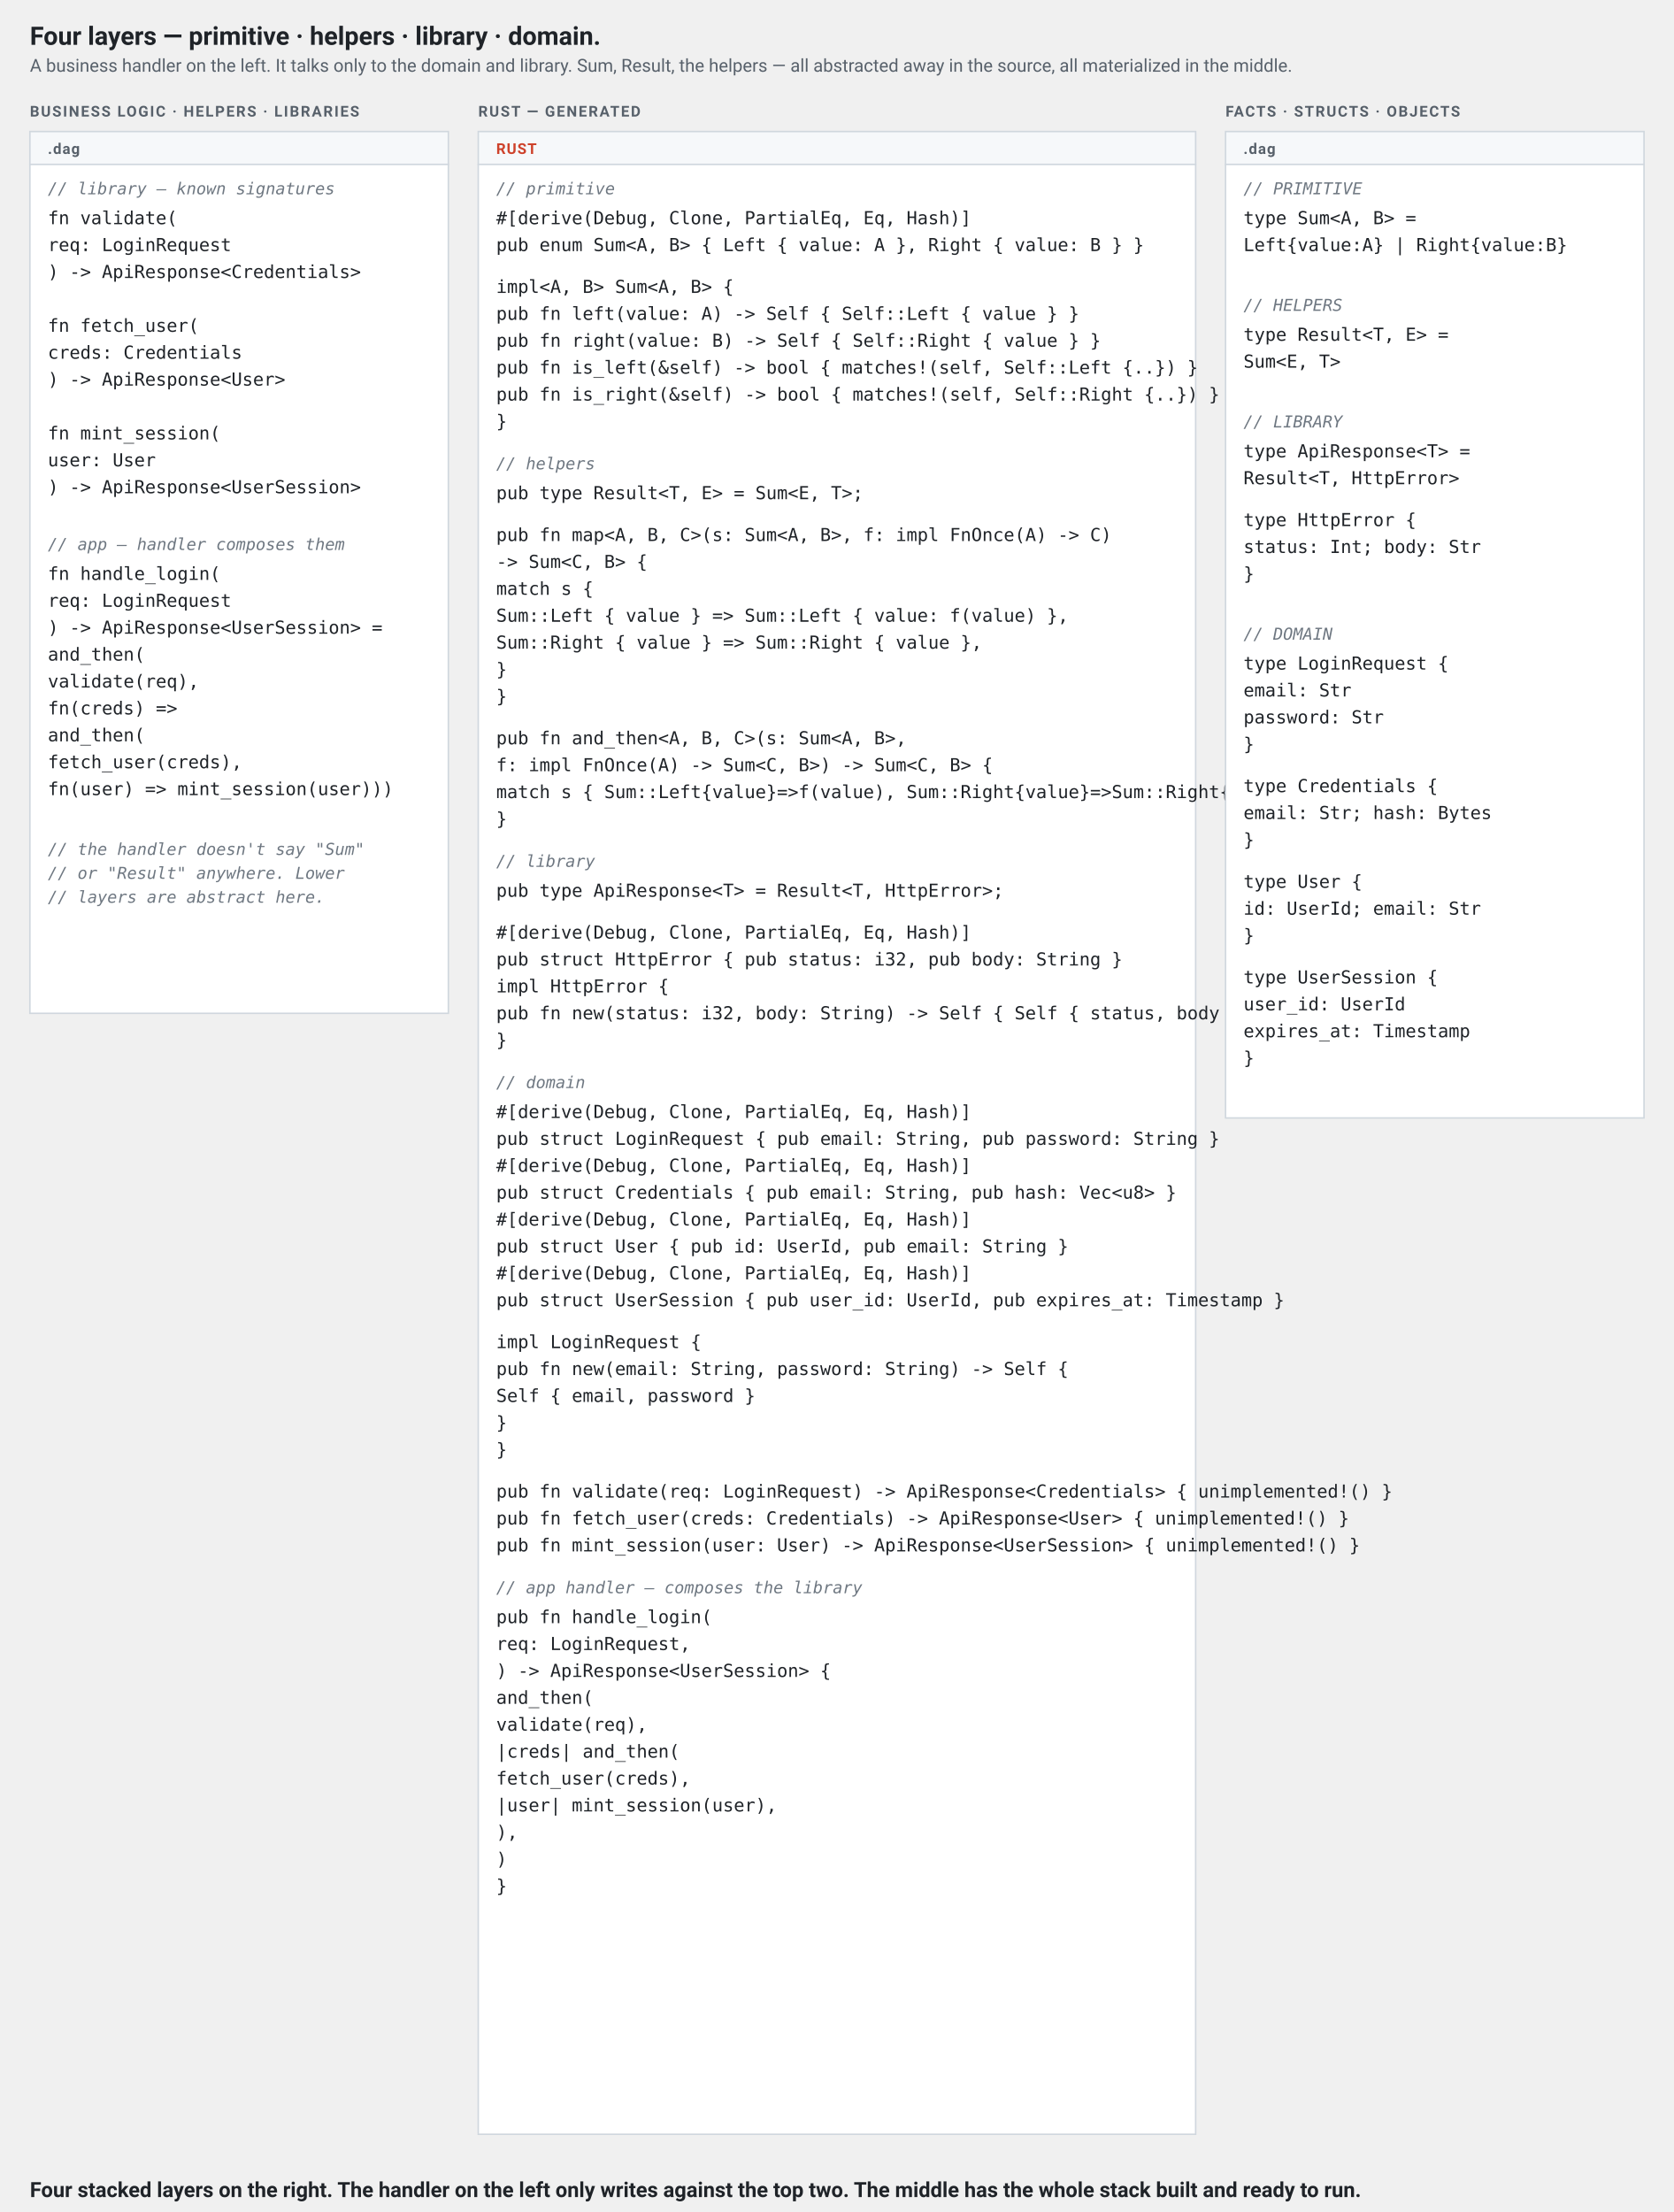
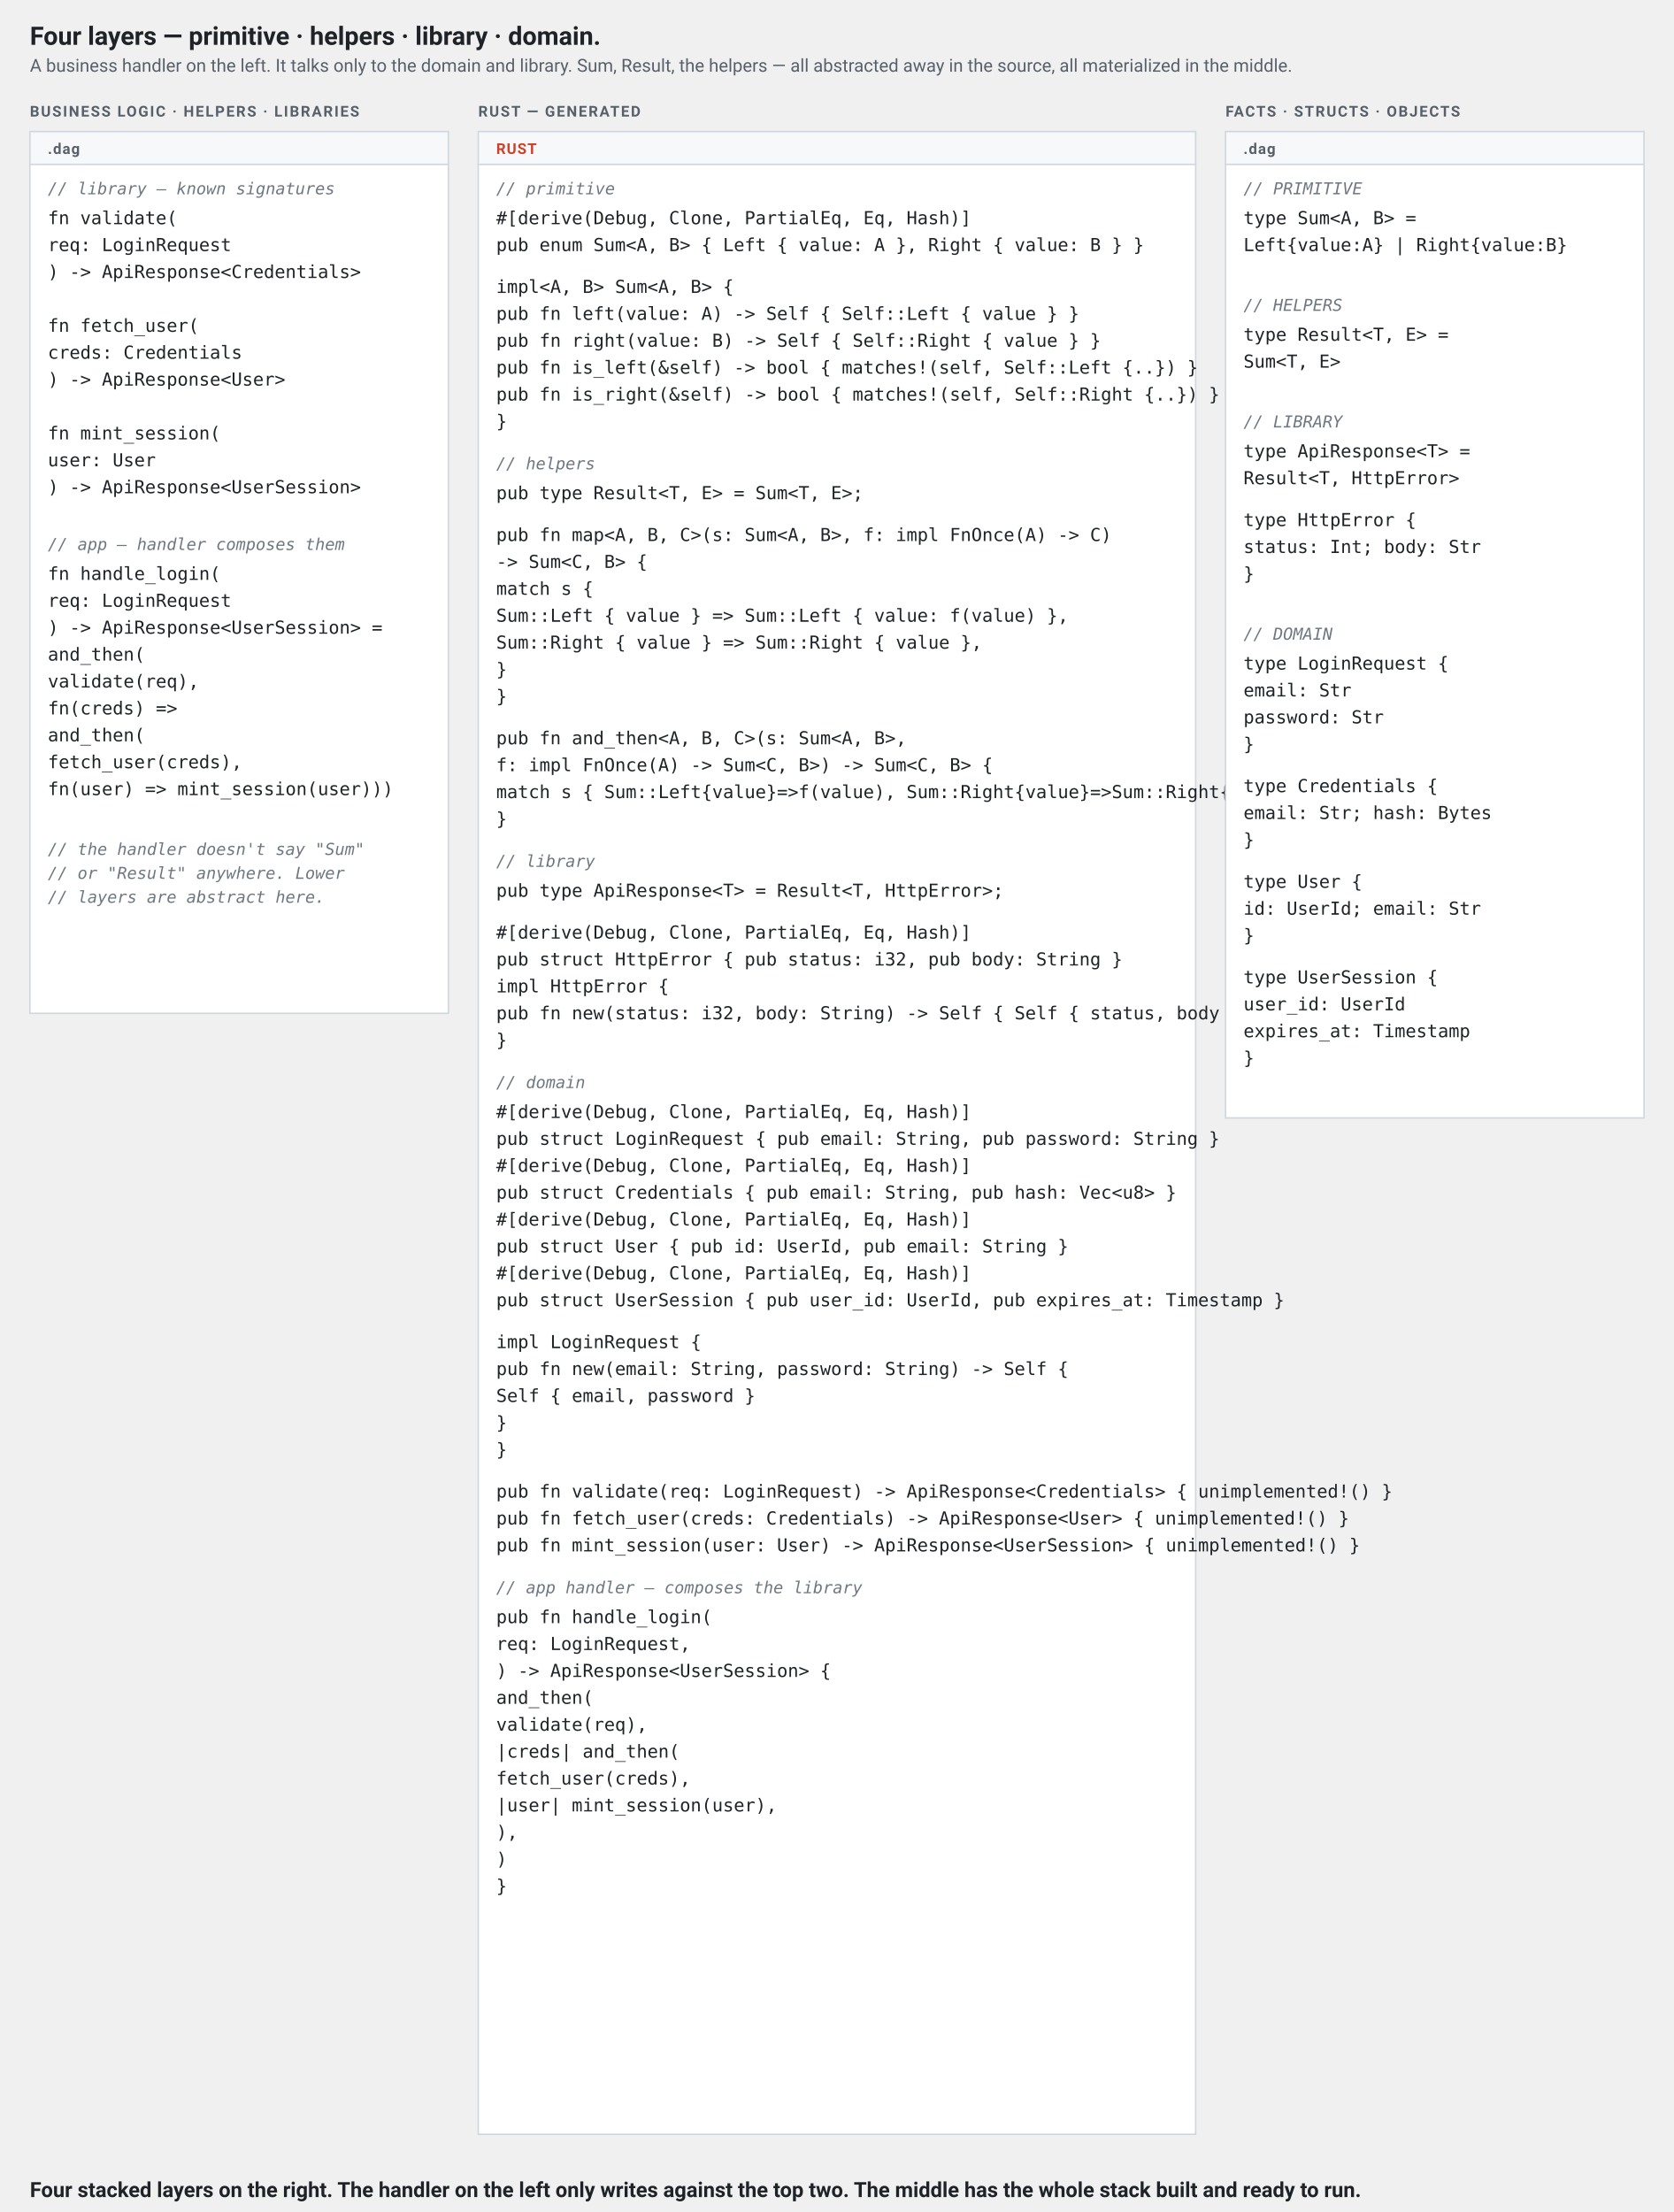
<svg xmlns="http://www.w3.org/2000/svg" viewBox="0 0 1120 1480" font-family="-apple-system, BlinkMacSystemFont, 'Segoe UI', Roboto, sans-serif">
  <defs>
    <style>
      .title { font-size: 17px; font-weight: 600; fill: #1f2328; }
      .sub { font-size: 12px; fill: #57606a; }
      .col-label { font-size: 10px; font-weight: 700; fill: #57606a; letter-spacing: 0.10em; }
      .badge { font-size: 10px; font-weight: 700; letter-spacing: 0.06em; }
      .badge-rust { fill: #ce422b; }
      .badge-dag  { fill: #57606a; }
      .code   { font-family: ui-monospace, 'SF Mono', Menlo, Consolas, monospace; font-size: 12px; fill: #1f2328; }
      .layer  { font-family: ui-monospace, 'SF Mono', Menlo, Consolas, monospace; font-size: 11px; font-style: italic; fill: #6e7781; }
      .card { fill: #ffffff; stroke: #d0d7de; stroke-width: 1; }
      .card-header { fill: #f6f8fa; stroke: #d0d7de; stroke-width: 1; }
      .punchline { font-size: 14px; font-weight: 600; fill: #1f2328; }
    </style>
  </defs>
  <text x="20" y="30" class="title">Four layers — primitive · helpers · library · domain.</text>
  <text x="20" y="48" class="sub">A business handler on the left. It talks only to the domain and library. Sum, Result, the helpers — all abstracted away in the source, all materialized in the middle.</text>
  <text x="20" y="78" class="col-label">BUSINESS LOGIC · HELPERS · LIBRARIES</text>
  <text x="320" y="78" class="col-label">RUST — GENERATED</text>
  <text x="820" y="78" class="col-label">FACTS · STRUCTS · OBJECTS</text>
  <rect x="20" y="88" width="280" height="22" class="card-header" />
  <text x="32" y="103" class="badge badge-dag">.dag</text>
  <rect x="20" y="110" width="280" height="568" class="card" />
  <text x="32" y="130" class="layer">// library — known signatures</text>
  <text x="32" y="150" class="code">fn validate(</text>
  <text x="32" y="168" class="code">    req: LoginRequest</text>
  <text x="32" y="186" class="code">) -&gt; ApiResponse&lt;Credentials&gt;</text>
  <text x="32" y="222" class="code">fn fetch_user(</text>
  <text x="32" y="240" class="code">    creds: Credentials</text>
  <text x="32" y="258" class="code">) -&gt; ApiResponse&lt;User&gt;</text>
  <text x="32" y="294" class="code">fn mint_session(</text>
  <text x="32" y="312" class="code">    user: User</text>
  <text x="32" y="330" class="code">) -&gt; ApiResponse&lt;UserSession&gt;</text>
  <text x="32" y="368" class="layer">// app — handler composes them</text>
  <text x="32" y="388" class="code">fn handle_login(</text>
  <text x="32" y="406" class="code">    req: LoginRequest</text>
  <text x="32" y="424" class="code">) -&gt; ApiResponse&lt;UserSession&gt; =</text>
  <text x="32" y="442" class="code">  and_then(</text>
  <text x="32" y="460" class="code">    validate(req),</text>
  <text x="32" y="478" class="code">    fn(creds) =&gt;</text>
  <text x="32" y="496" class="code">      and_then(</text>
  <text x="32" y="514" class="code">        fetch_user(creds),</text>
  <text x="32" y="532" class="code">        fn(user) =&gt; mint_session(user)))</text>
  <text x="32" y="572" class="layer">// the handler doesn't say "Sum"</text>
  <text x="32" y="588" class="layer">// or "Result" anywhere. Lower</text>
  <text x="32" y="604" class="layer">// layers are abstract here.</text>
  <rect x="320" y="88" width="480" height="22" class="card-header" />
  <text x="332" y="103" class="badge badge-rust">RUST</text>
  <rect x="320" y="110" width="480" height="1318" class="card" />
  <text x="332" y="130" class="layer">// primitive</text>
  <text x="332" y="150" class="code">#[derive(Debug, Clone, PartialEq, Eq, Hash)]</text>
  <text x="332" y="168" class="code">pub enum Sum&lt;A, B&gt; { Left { value: A }, Right { value: B } }</text>
  <text x="332" y="196" class="code">impl&lt;A, B&gt; Sum&lt;A, B&gt; {</text>
  <text x="332" y="214" class="code">    pub fn left(value: A)  -&gt; Self { Self::Left  { value } }</text>
  <text x="332" y="232" class="code">    pub fn right(value: B) -&gt; Self { Self::Right { value } }</text>
  <text x="332" y="250" class="code">    pub fn is_left(&amp;self)  -&gt; bool { matches!(self, Self::Left  {..}) }</text>
  <text x="332" y="268" class="code">    pub fn is_right(&amp;self) -&gt; bool { matches!(self, Self::Right {..}) }</text>
  <text x="332" y="286" class="code">}</text>
  <text x="332" y="314" class="layer">// helpers</text>
-   <text x="332" y="334" class="code">pub type Result&lt;T, E&gt; = Sum&lt;E, T&gt;;</text>
+   <text x="332" y="334" class="code">pub type Result&lt;T, E&gt; = Sum&lt;T, E&gt;;</text>
  <text x="332" y="362" class="code">pub fn map&lt;A, B, C&gt;(s: Sum&lt;A, B&gt;, f: impl FnOnce(A) -&gt; C)</text>
  <text x="332" y="380" class="code">    -&gt; Sum&lt;C, B&gt; {</text>
  <text x="332" y="398" class="code">    match s {</text>
  <text x="332" y="416" class="code">        Sum::Left  { value } =&gt; Sum::Left  { value: f(value) },</text>
  <text x="332" y="434" class="code">        Sum::Right { value } =&gt; Sum::Right { value },</text>
  <text x="332" y="452" class="code">    }</text>
  <text x="332" y="470" class="code">}</text>
  <text x="332" y="498" class="code">pub fn and_then&lt;A, B, C&gt;(s: Sum&lt;A, B&gt;,</text>
  <text x="332" y="516" class="code">    f: impl FnOnce(A) -&gt; Sum&lt;C, B&gt;) -&gt; Sum&lt;C, B&gt; {</text>
  <text x="332" y="534" class="code">    match s { Sum::Left{value}=&gt;f(value), Sum::Right{value}=&gt;Sum::Right{value} }</text>
  <text x="332" y="552" class="code">}</text>
  <text x="332" y="580" class="layer">// library</text>
  <text x="332" y="600" class="code">pub type ApiResponse&lt;T&gt; = Result&lt;T, HttpError&gt;;</text>
  <text x="332" y="628" class="code">#[derive(Debug, Clone, PartialEq, Eq, Hash)]</text>
  <text x="332" y="646" class="code">pub struct HttpError { pub status: i32, pub body: String }</text>
  <text x="332" y="664" class="code">impl HttpError {</text>
  <text x="332" y="682" class="code">    pub fn new(status: i32, body: String) -&gt; Self { Self { status, body } }</text>
  <text x="332" y="700" class="code">}</text>
  <text x="332" y="728" class="layer">// domain</text>
  <text x="332" y="748" class="code">#[derive(Debug, Clone, PartialEq, Eq, Hash)]</text>
  <text x="332" y="766" class="code">pub struct LoginRequest { pub email: String, pub password: String }</text>
  <text x="332" y="784" class="code">#[derive(Debug, Clone, PartialEq, Eq, Hash)]</text>
  <text x="332" y="802" class="code">pub struct Credentials  { pub email: String, pub hash: Vec&lt;u8&gt; }</text>
  <text x="332" y="820" class="code">#[derive(Debug, Clone, PartialEq, Eq, Hash)]</text>
  <text x="332" y="838" class="code">pub struct User { pub id: UserId, pub email: String }</text>
  <text x="332" y="856" class="code">#[derive(Debug, Clone, PartialEq, Eq, Hash)]</text>
  <text x="332" y="874" class="code">pub struct UserSession { pub user_id: UserId, pub expires_at: Timestamp }</text>
  <text x="332" y="902" class="code">impl LoginRequest {</text>
  <text x="332" y="920" class="code">    pub fn new(email: String, password: String) -&gt; Self {</text>
  <text x="332" y="938" class="code">        Self { email, password }</text>
  <text x="332" y="956" class="code">    }</text>
  <text x="332" y="974" class="code">}</text>
  <text x="332" y="1002" class="code">pub fn validate(req: LoginRequest)     -&gt; ApiResponse&lt;Credentials&gt; { unimplemented!() }</text>
  <text x="332" y="1020" class="code">pub fn fetch_user(creds: Credentials)  -&gt; ApiResponse&lt;User&gt;        { unimplemented!() }</text>
  <text x="332" y="1038" class="code">pub fn mint_session(user: User)        -&gt; ApiResponse&lt;UserSession&gt; { unimplemented!() }</text>
  <text x="332" y="1066" class="layer">// app handler — composes the library</text>
  <text x="332" y="1086" class="code">pub fn handle_login(</text>
  <text x="332" y="1104" class="code">    req: LoginRequest,</text>
  <text x="332" y="1122" class="code">) -&gt; ApiResponse&lt;UserSession&gt; {</text>
  <text x="332" y="1140" class="code">    and_then(</text>
  <text x="332" y="1158" class="code">        validate(req),</text>
  <text x="332" y="1176" class="code">        |creds| and_then(</text>
  <text x="332" y="1194" class="code">            fetch_user(creds),</text>
  <text x="332" y="1212" class="code">            |user| mint_session(user),</text>
  <text x="332" y="1230" class="code">        ),</text>
  <text x="332" y="1248" class="code">    )</text>
  <text x="332" y="1266" class="code">}</text>
  <rect x="820" y="88" width="280" height="22" class="card-header" />
  <text x="832" y="103" class="badge badge-dag">.dag</text>
  <rect x="820" y="110" width="280" height="638" class="card" />
  <text x="832" y="130" class="layer">// PRIMITIVE</text>
  <text x="832" y="150" class="code">type Sum&lt;A, B&gt; =</text>
  <text x="832" y="168" class="code">  Left{value:A} | Right{value:B}</text>
  <text x="832" y="208" class="layer">// HELPERS</text>
  <text x="832" y="228" class="code">type Result&lt;T, E&gt; =</text>
-   <text x="832" y="246" class="code">  Sum&lt;E, T&gt;</text>
+   <text x="832" y="246" class="code">  Sum&lt;T, E&gt;</text>
  <text x="832" y="286" class="layer">// LIBRARY</text>
  <text x="832" y="306" class="code">type ApiResponse&lt;T&gt; =</text>
  <text x="832" y="324" class="code">  Result&lt;T, HttpError&gt;</text>
  <text x="832" y="352" class="code">type HttpError {</text>
  <text x="832" y="370" class="code">  status: Int; body: Str</text>
  <text x="832" y="388" class="code">}</text>
  <text x="832" y="428" class="layer">// DOMAIN</text>
  <text x="832" y="448" class="code">type LoginRequest {</text>
  <text x="832" y="466" class="code">  email: Str</text>
  <text x="832" y="484" class="code">  password: Str</text>
  <text x="832" y="502" class="code">}</text>
  <text x="832" y="530" class="code">type Credentials {</text>
  <text x="832" y="548" class="code">  email: Str; hash: Bytes</text>
  <text x="832" y="566" class="code">}</text>
  <text x="832" y="594" class="code">type User {</text>
  <text x="832" y="612" class="code">  id: UserId; email: Str</text>
  <text x="832" y="630" class="code">}</text>
  <text x="832" y="658" class="code">type UserSession {</text>
  <text x="832" y="676" class="code">  user_id: UserId</text>
  <text x="832" y="694" class="code">  expires_at: Timestamp</text>
  <text x="832" y="712" class="code">}</text>
  <text x="20" y="1470" class="punchline">Four stacked layers on the right. The handler on the left only writes against the top two. The middle has the whole stack built and ready to run.</text>
</svg>
